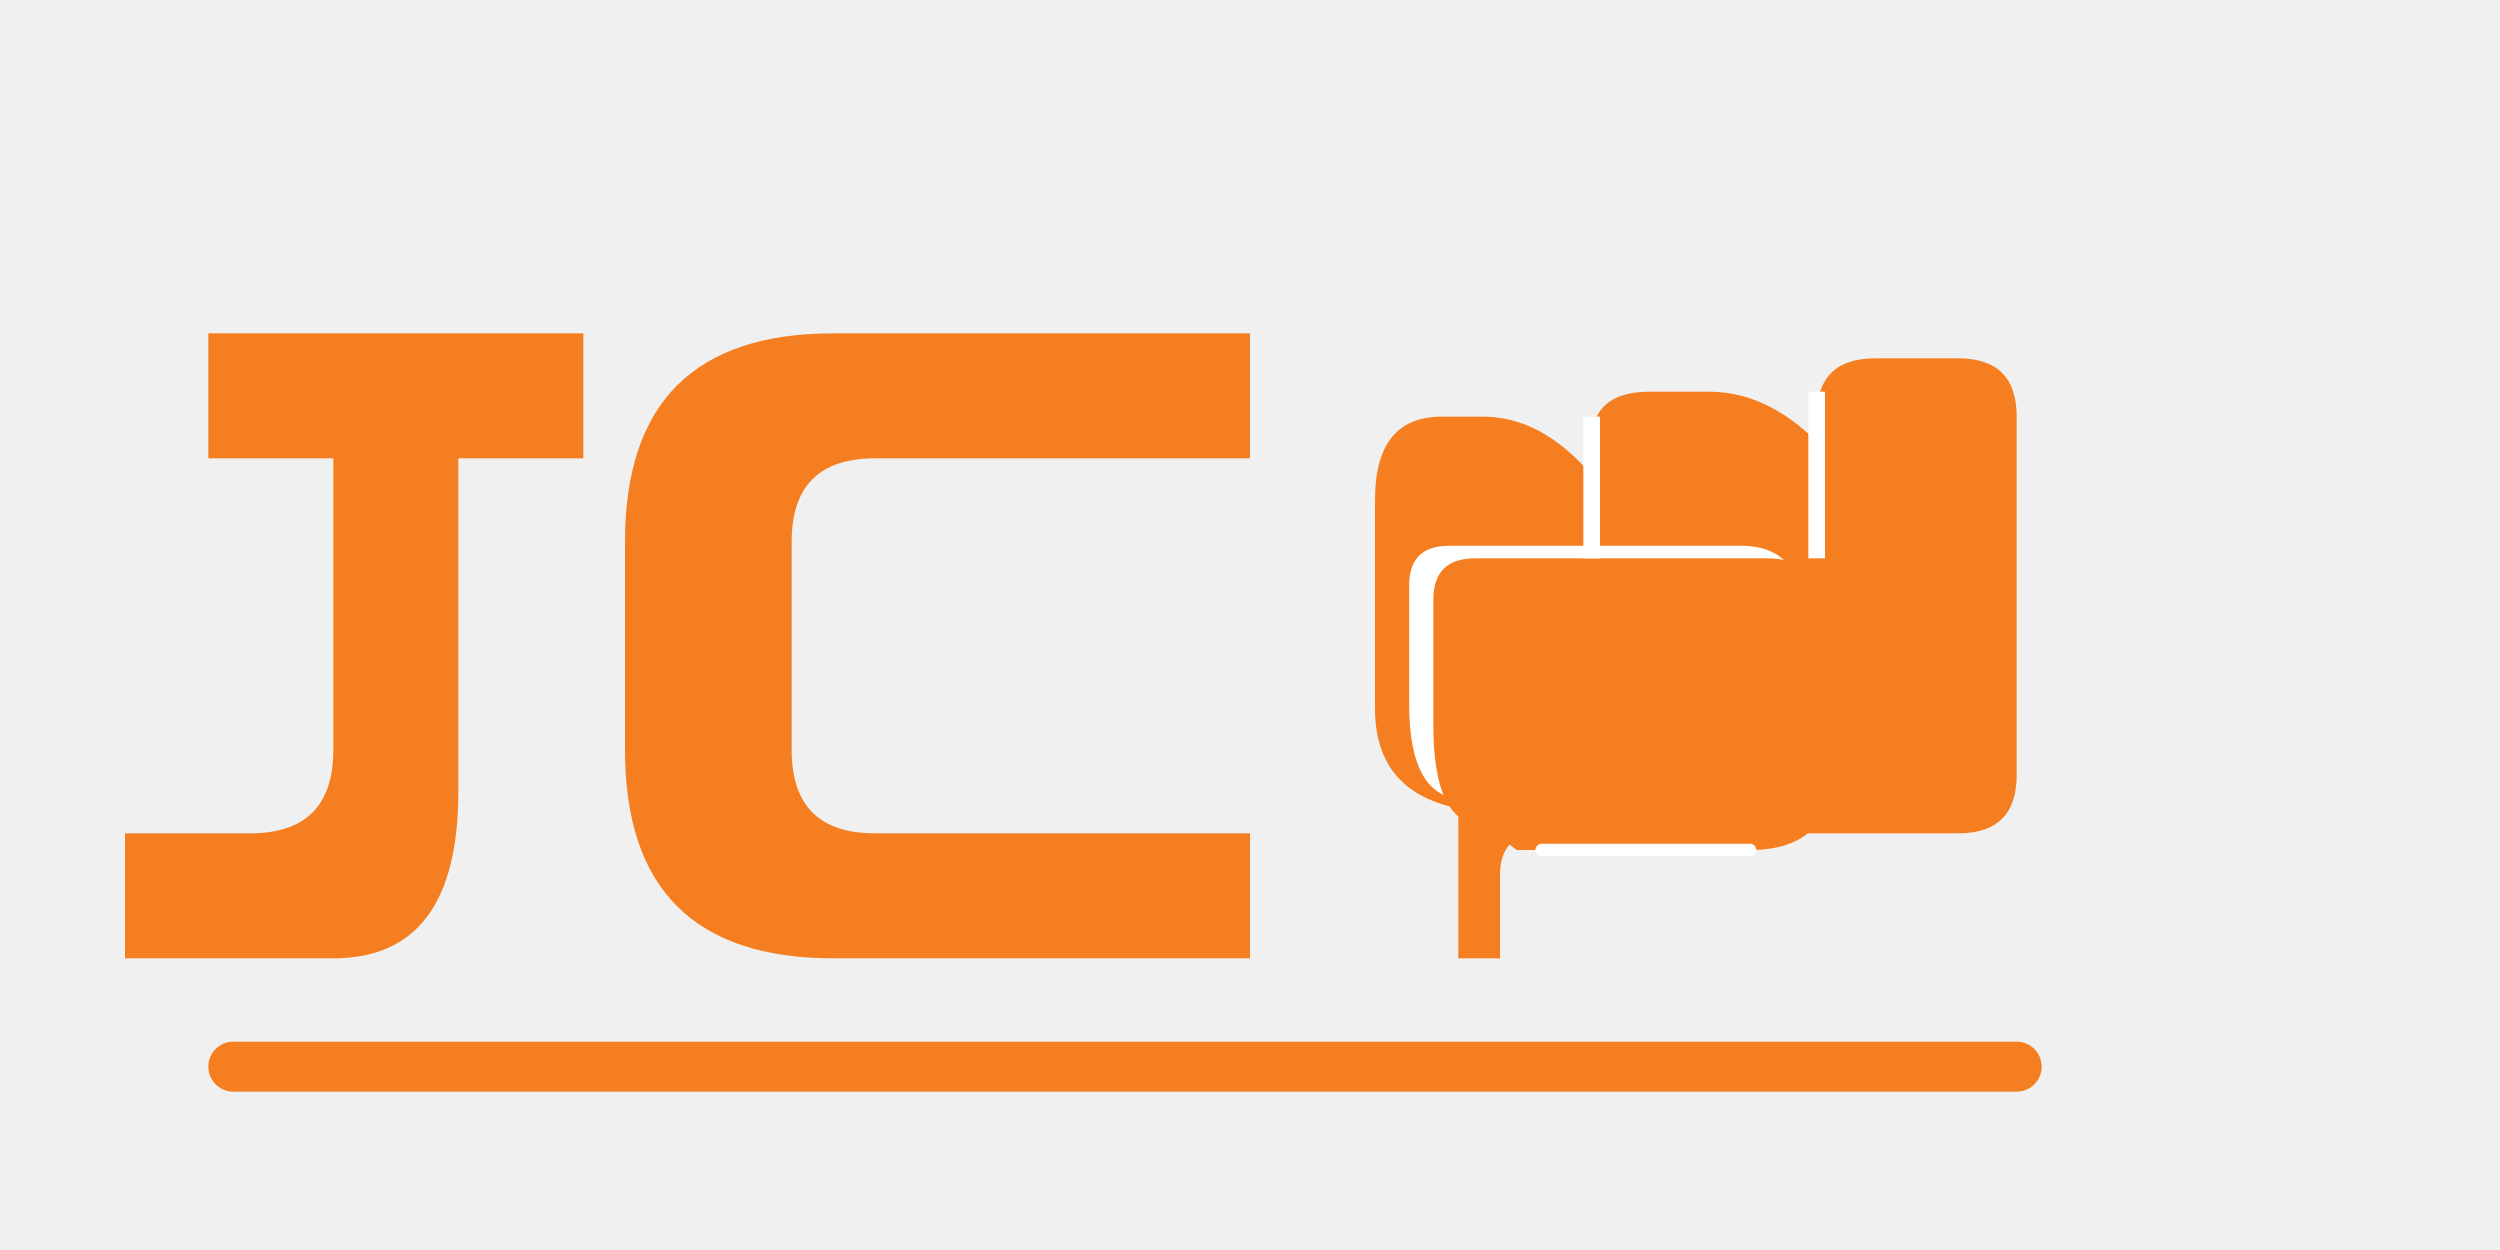
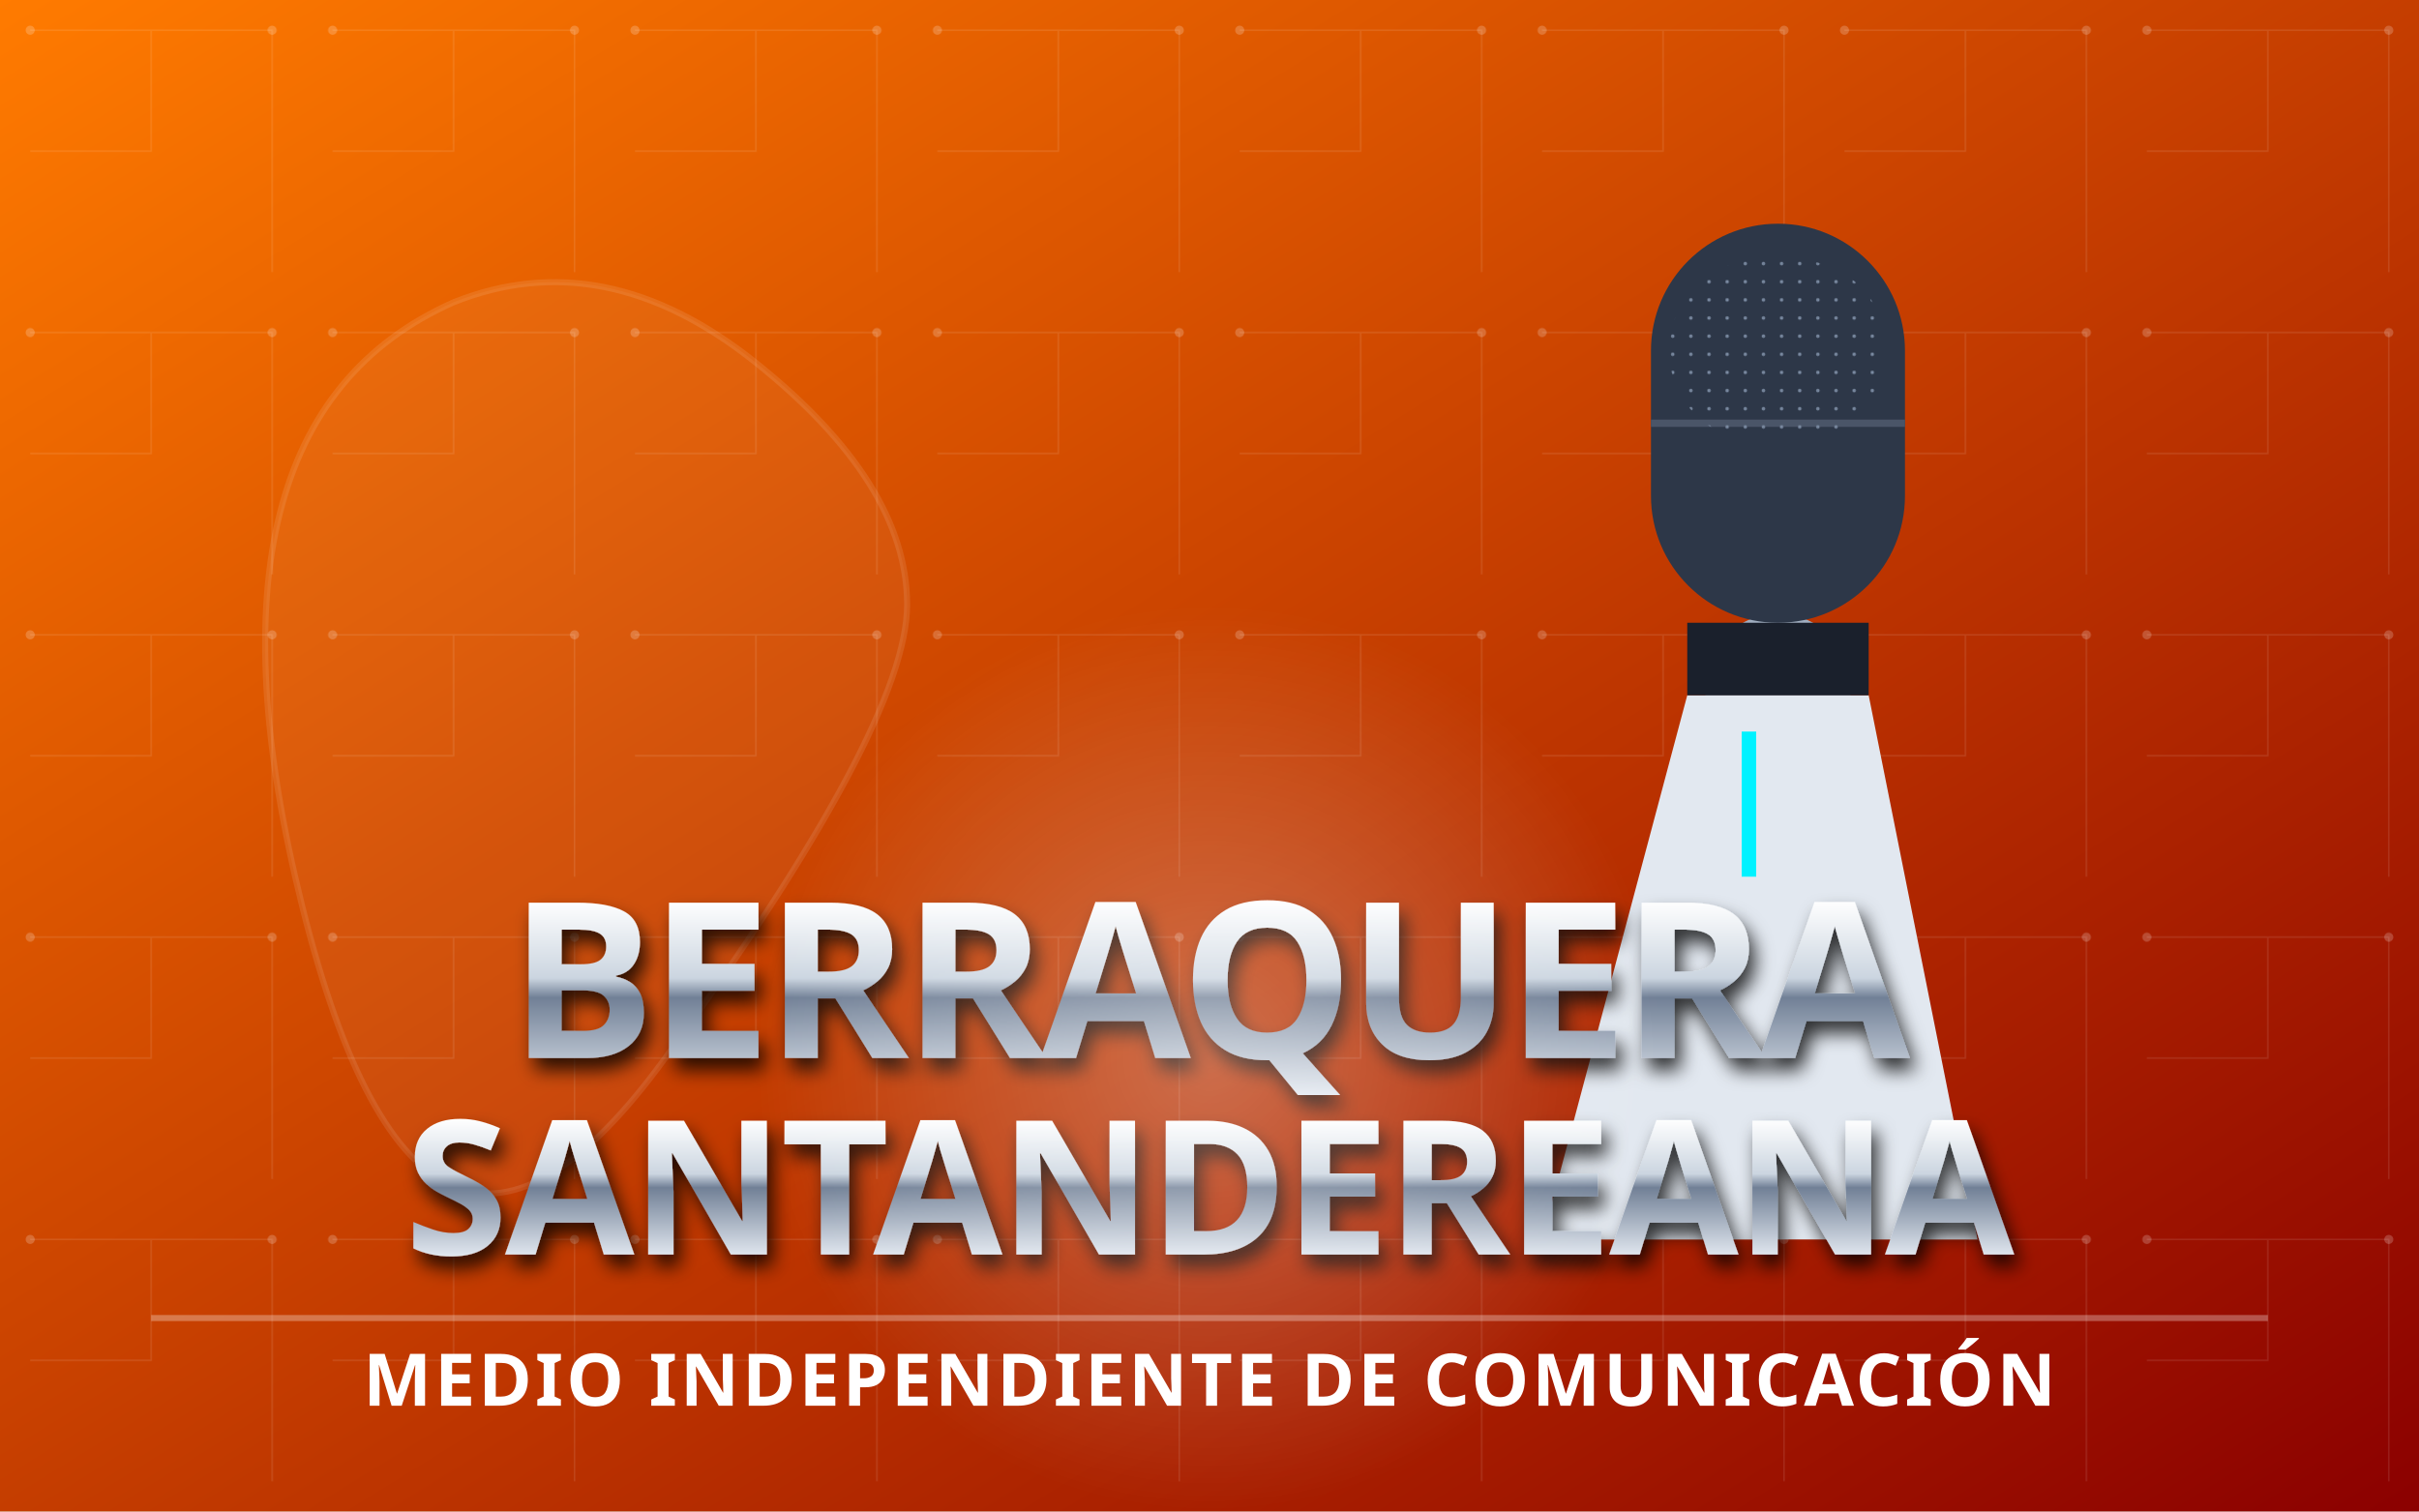
- <svg xmlns="http://www.w3.org/2000/svg" viewBox="0 0 300 150">
-   <path d="M25 40 H70 V55 H55 V95 Q55 115 40 115 H15 V100 H30 Q40 100 40 90 V55 H25 Z" fill="#F57F20" />
-   <path d="M85 40 H150 V55 H105 Q95 55 95 65 V90 Q95 100 105 100 H150 V115 H100 Q75 115 75 90 V65 Q75 40 100 40 Z" fill="#F57F20" />
-   <g transform="translate(170, 35)">
-     <path d="M10 80 L10 70 Q10 65 15 65 L65 65 Q72 65 72 58 L72 15 Q72 8 65 8 L55 8 Q48 8 48 15 L48 18 Q42 12 35 12 L28 12 Q21 12 21 18 L21 22 Q15 15 8 15 L3 15 Q-5 15 -5 25 L-5 50 Q-5 60 5 62 L5 80 Z" fill="#F57F20" />
-     <path d="M5 62 Q-2 62 -2 50 L-2 35 Q-2 30 3 30 L40 30 Q48 30 48 40 L48 55 Q48 65 38 65 L10 65" fill="white" transform="translate(1, 2) scale(0.95)" />
-     <path d="M8 64 Q2 64 2 52 L2 37 Q2 32 7 32 L42 32 Q50 32 50 42 L50 57 Q50 67 40 67 L12 67" fill="#F57F20" />
-     <line x1="21" y1="15" x2="21" y2="32" stroke="white" stroke-width="2" />
-     <line x1="48" y1="12" x2="48" y2="32" stroke="white" stroke-width="2" />
-     <path d="M15 67 L40 67" stroke="white" stroke-width="1.5" stroke-linecap="round" />
+ <svg xmlns="http://www.w3.org/2000/svg" viewBox="0 0 800 500" style="border-radius: 8px; font-family: 'Arial Black', sans-serif;">
+   <defs>
+     <linearGradient id="bgGrad" x1="0%" y1="0%" x2="100%" y2="100%">
+       <stop offset="0%" style="stop-color:#ff7b00;stop-opacity:1" />
+       <stop offset="100%" style="stop-color:#8b0000;stop-opacity:1" />
+     </linearGradient>
+     <linearGradient id="chromeGrad" x1="0%" y1="0%" x2="0%" y2="100%">
+       <stop offset="0%" style="stop-color:#ffffff;stop-opacity:1" />
+       <stop offset="40%" style="stop-color:#cbd5e0;stop-opacity:1" />
+       <stop offset="50%" style="stop-color:#718096;stop-opacity:1" />
+       <stop offset="100%" style="stop-color:#e2e8f0;stop-opacity:1" />
+     </linearGradient>
+     <filter id="textEffect" x="-20%" y="-20%" width="140%" height="140%">
+       <feGaussianBlur in="SourceAlpha" stdDeviation="2" result="blur" />
+       <feOffset in="blur" dx="3" dy="3" result="offsetBlur" />
+       <feSpecularLighting in="blur" surfaceScale="5" specularConstant=".75" specularExponent="20" lighting-color="#bbbbbb" result="specOut">
+         <fePointLight x="-5000" y="-10000" z="20000" />
+       </feSpecularLighting>
+       <feComposite in="specOut" in2="SourceAlpha" operator="in" result="specOut" />
+       <feComposite in="SourceGraphic" in2="specOut" operator="arithmetic" k1="0" k2="1" k3="1" k4="0" result="litPaint" />
+       <feDropShadow dx="2" dy="4" stdDeviation="3" flood-opacity="0.8" />
+     </filter>
+     <pattern id="circuitPattern" x="0" y="0" width="100" height="100" patternUnits="userSpaceOnUse">
+       <path d="M10 10 L90 10 L90 90 M50 10 L50 50 L10 50" stroke="rgba(255,255,255,0.1)" stroke-width="0.5" fill="none" />
+       <circle cx="10" cy="10" r="1.5" fill="rgba(255,255,255,0.2)" />
+       <circle cx="90" cy="10" r="1.5" fill="rgba(255,255,255,0.2)" />
+     </pattern>
+   </defs>
+   <rect width="800" height="500" fill="url(#bgGrad)" />
+   <rect width="800" height="500" fill="url(#circuitPattern)" />
+   <path d="M150 100 Q 200 80, 250 120 T 300 200 T 220 350 T 100 300 T 150 100" fill="rgba(255,255,255,0.05)" stroke="rgba(255,255,255,0.1)" stroke-width="2" />
+   <g transform="translate(450, 50) scale(1.2)">
+     <path d="M50 300 L90 150 L140 150 L170 300 Z" fill="#e2e8f0" />
+     <path d="M95 150 C 95 120, 135 120, 135 150" fill="#a0aec0" />
+     <rect x="105" y="160" width="4" height="40" fill="#00f2ff">
+       <animate attributeName="opacity" values="0.5;1;0.5" dur="2s" repeatCount="indefinite" />
+     </rect>
+     <rect x="80" y="20" width="70" height="110" rx="35" fill="#2d3748" />
+     <path d="M80 75 H150" stroke="#4a5568" stroke-width="2" />
+     <rect x="90" y="130" width="50" height="20" fill="#1a202c" />
+     <pattern id="grid" x="0" y="0" width="5" height="5" patternUnits="userSpaceOnUse">
+       <circle cx="1" cy="1" r="0.5" fill="#718096" />
+     </pattern>
+     <rect x="85" y="30" width="60" height="50" rx="25" fill="url(#grid)" />
  </g>
-   <rect x="25" y="125" width="220" height="6" rx="3" fill="#F57F20" />
+   <g filter="url(#textEffect)">
+     <text x="400" y="350" text-anchor="middle" font-size="72" font-weight="900" fill="url(#chromeGrad)" letter-spacing="-2">
+       BERRAQUERA
+     </text>
+     <text x="400" y="415" text-anchor="middle" font-size="62" font-weight="900" fill="url(#chromeGrad)" letter-spacing="-1">
+       SANTANDEREANA
+     </text>
+   </g>
+   <rect x="50" y="435" width="700" height="2" fill="rgba(255,255,255,0.3)" />
+   <text x="400" y="465" text-anchor="middle" font-size="24" font-weight="bold" fill="#ffffff" letter-spacing="1">
+     MEDIO INDEPENDIENTE DE COMUNICACIÓN
+   </text>
+   <circle cx="400" cy="350" r="150" fill="url(#radialGlow)" opacity="0.3" />
+   <defs>
+     <radialGradient id="radialGlow">
+       <stop offset="0%" stop-color="#ffffff" stop-opacity="1" />
+       <stop offset="100%" stop-color="#ffffff" stop-opacity="0" />
+     </radialGradient>
+   </defs>
</svg>
